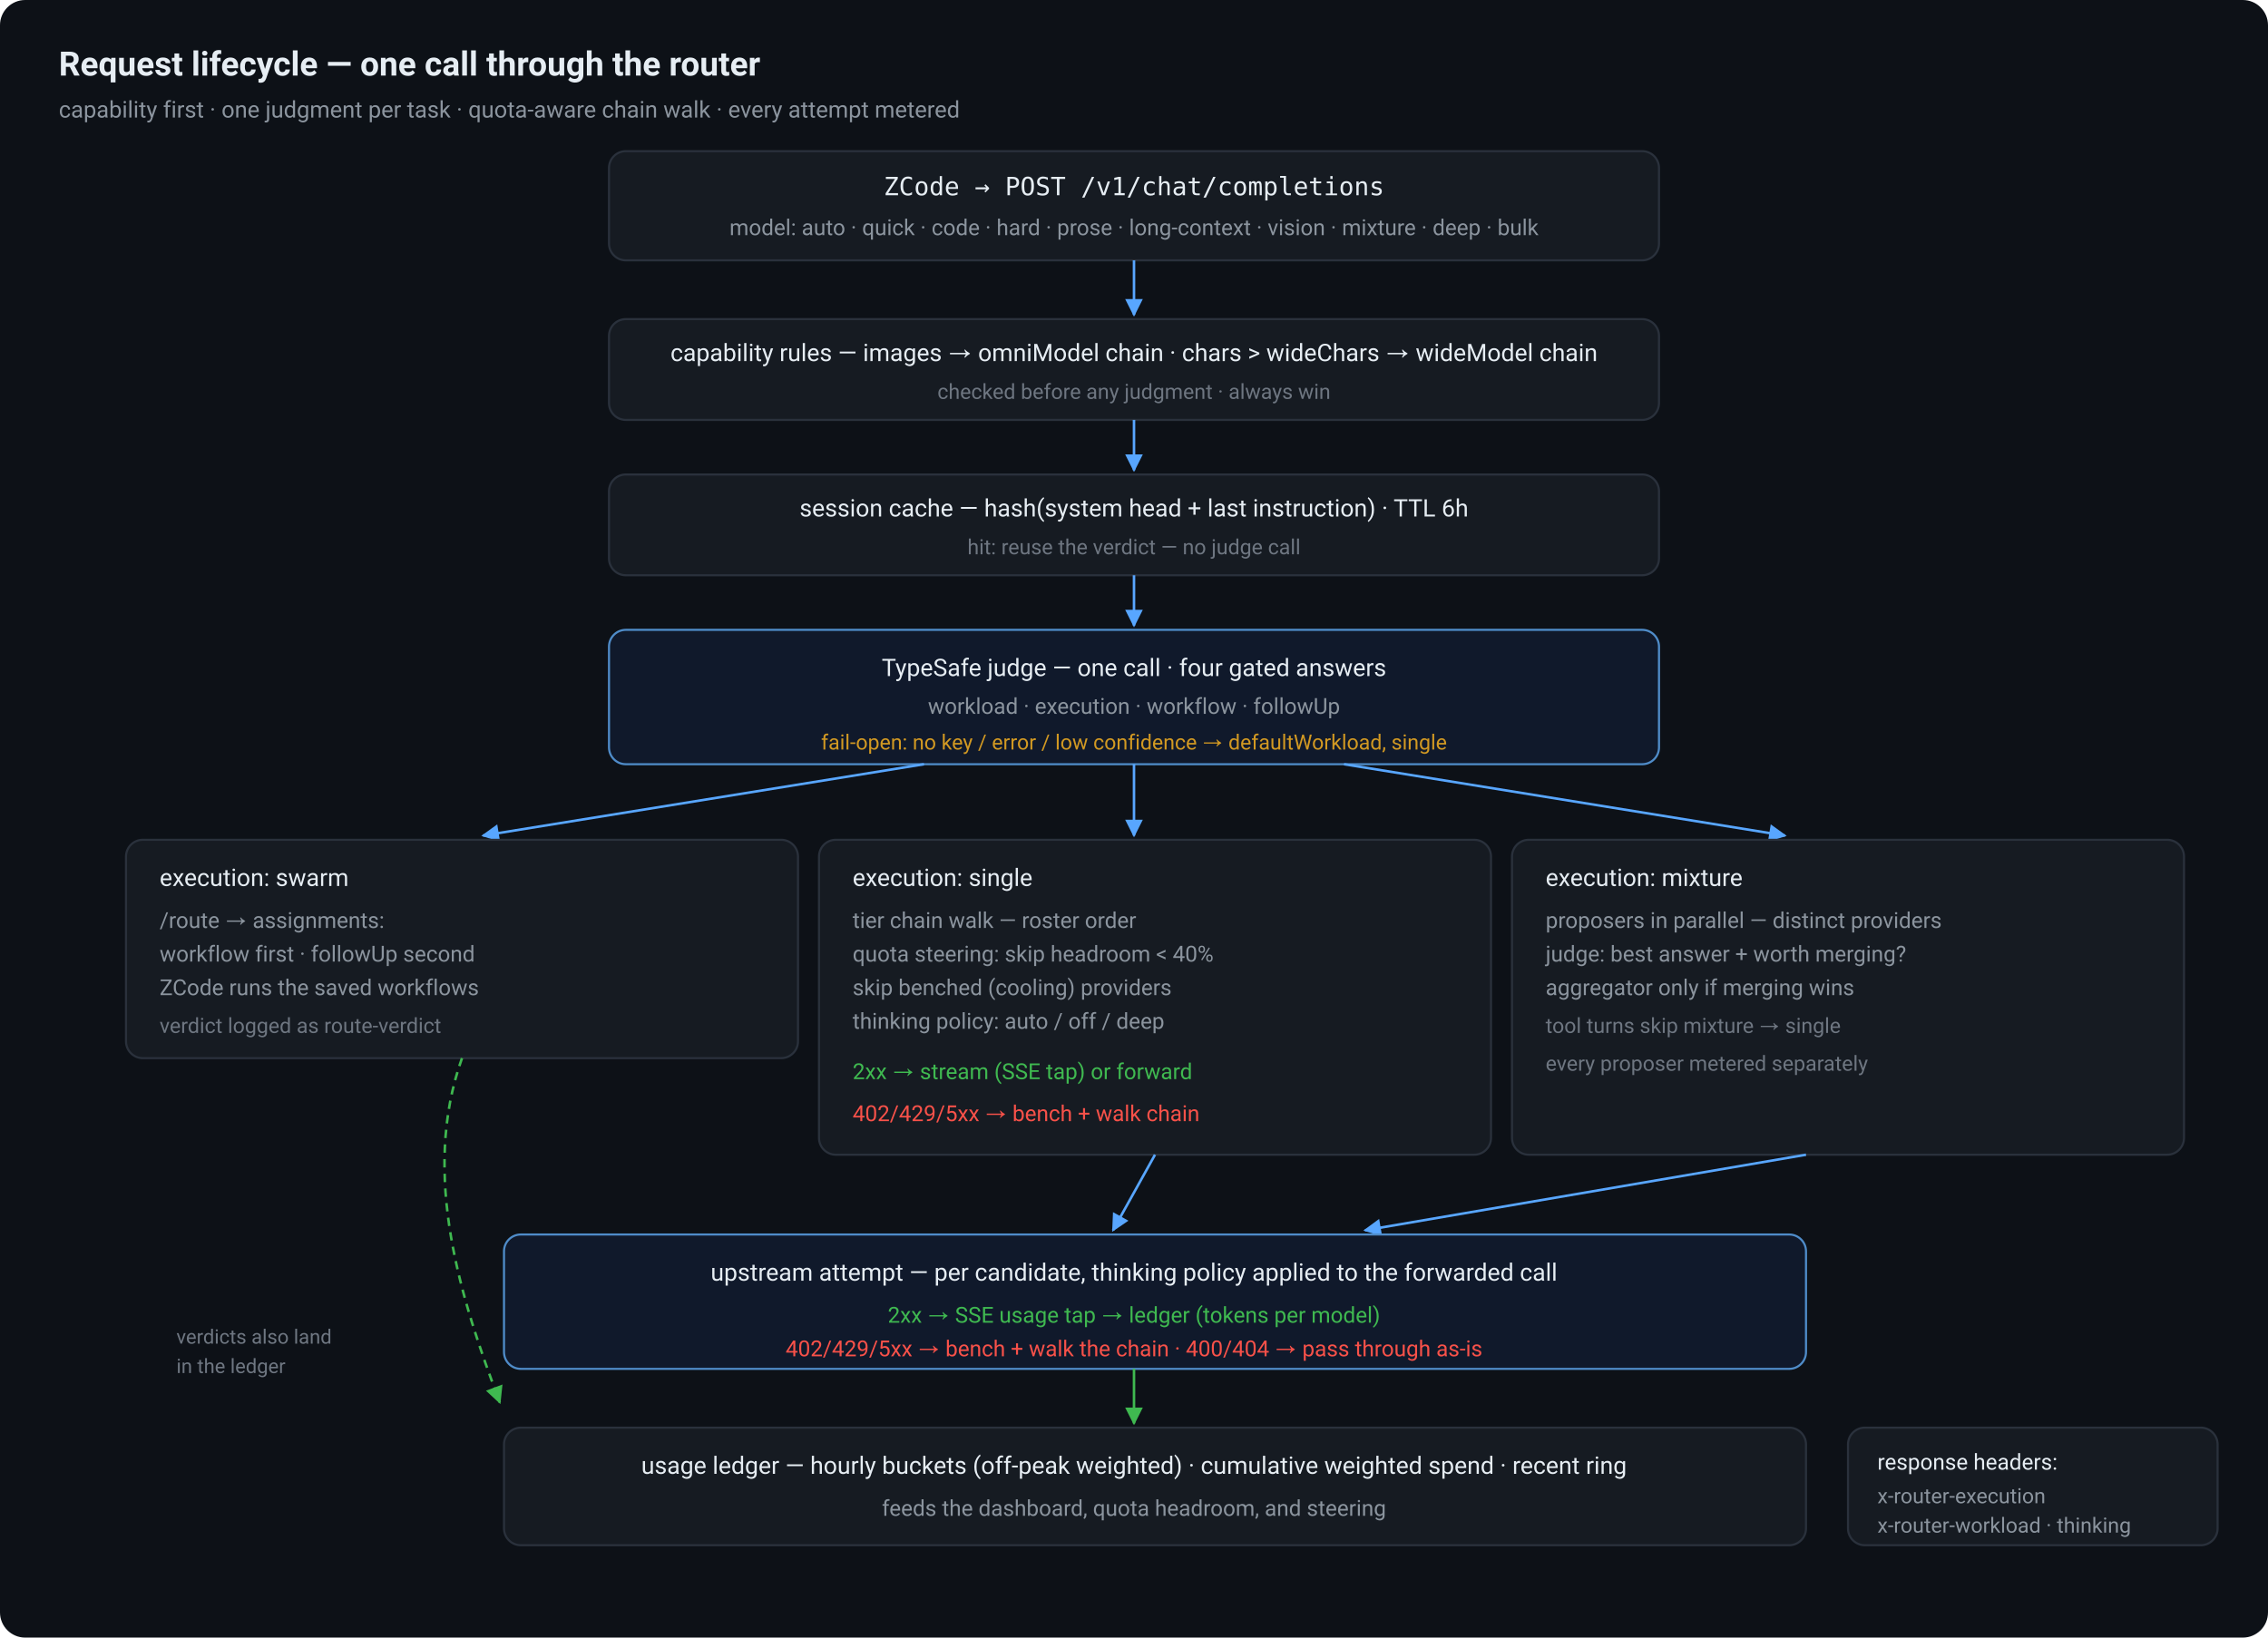
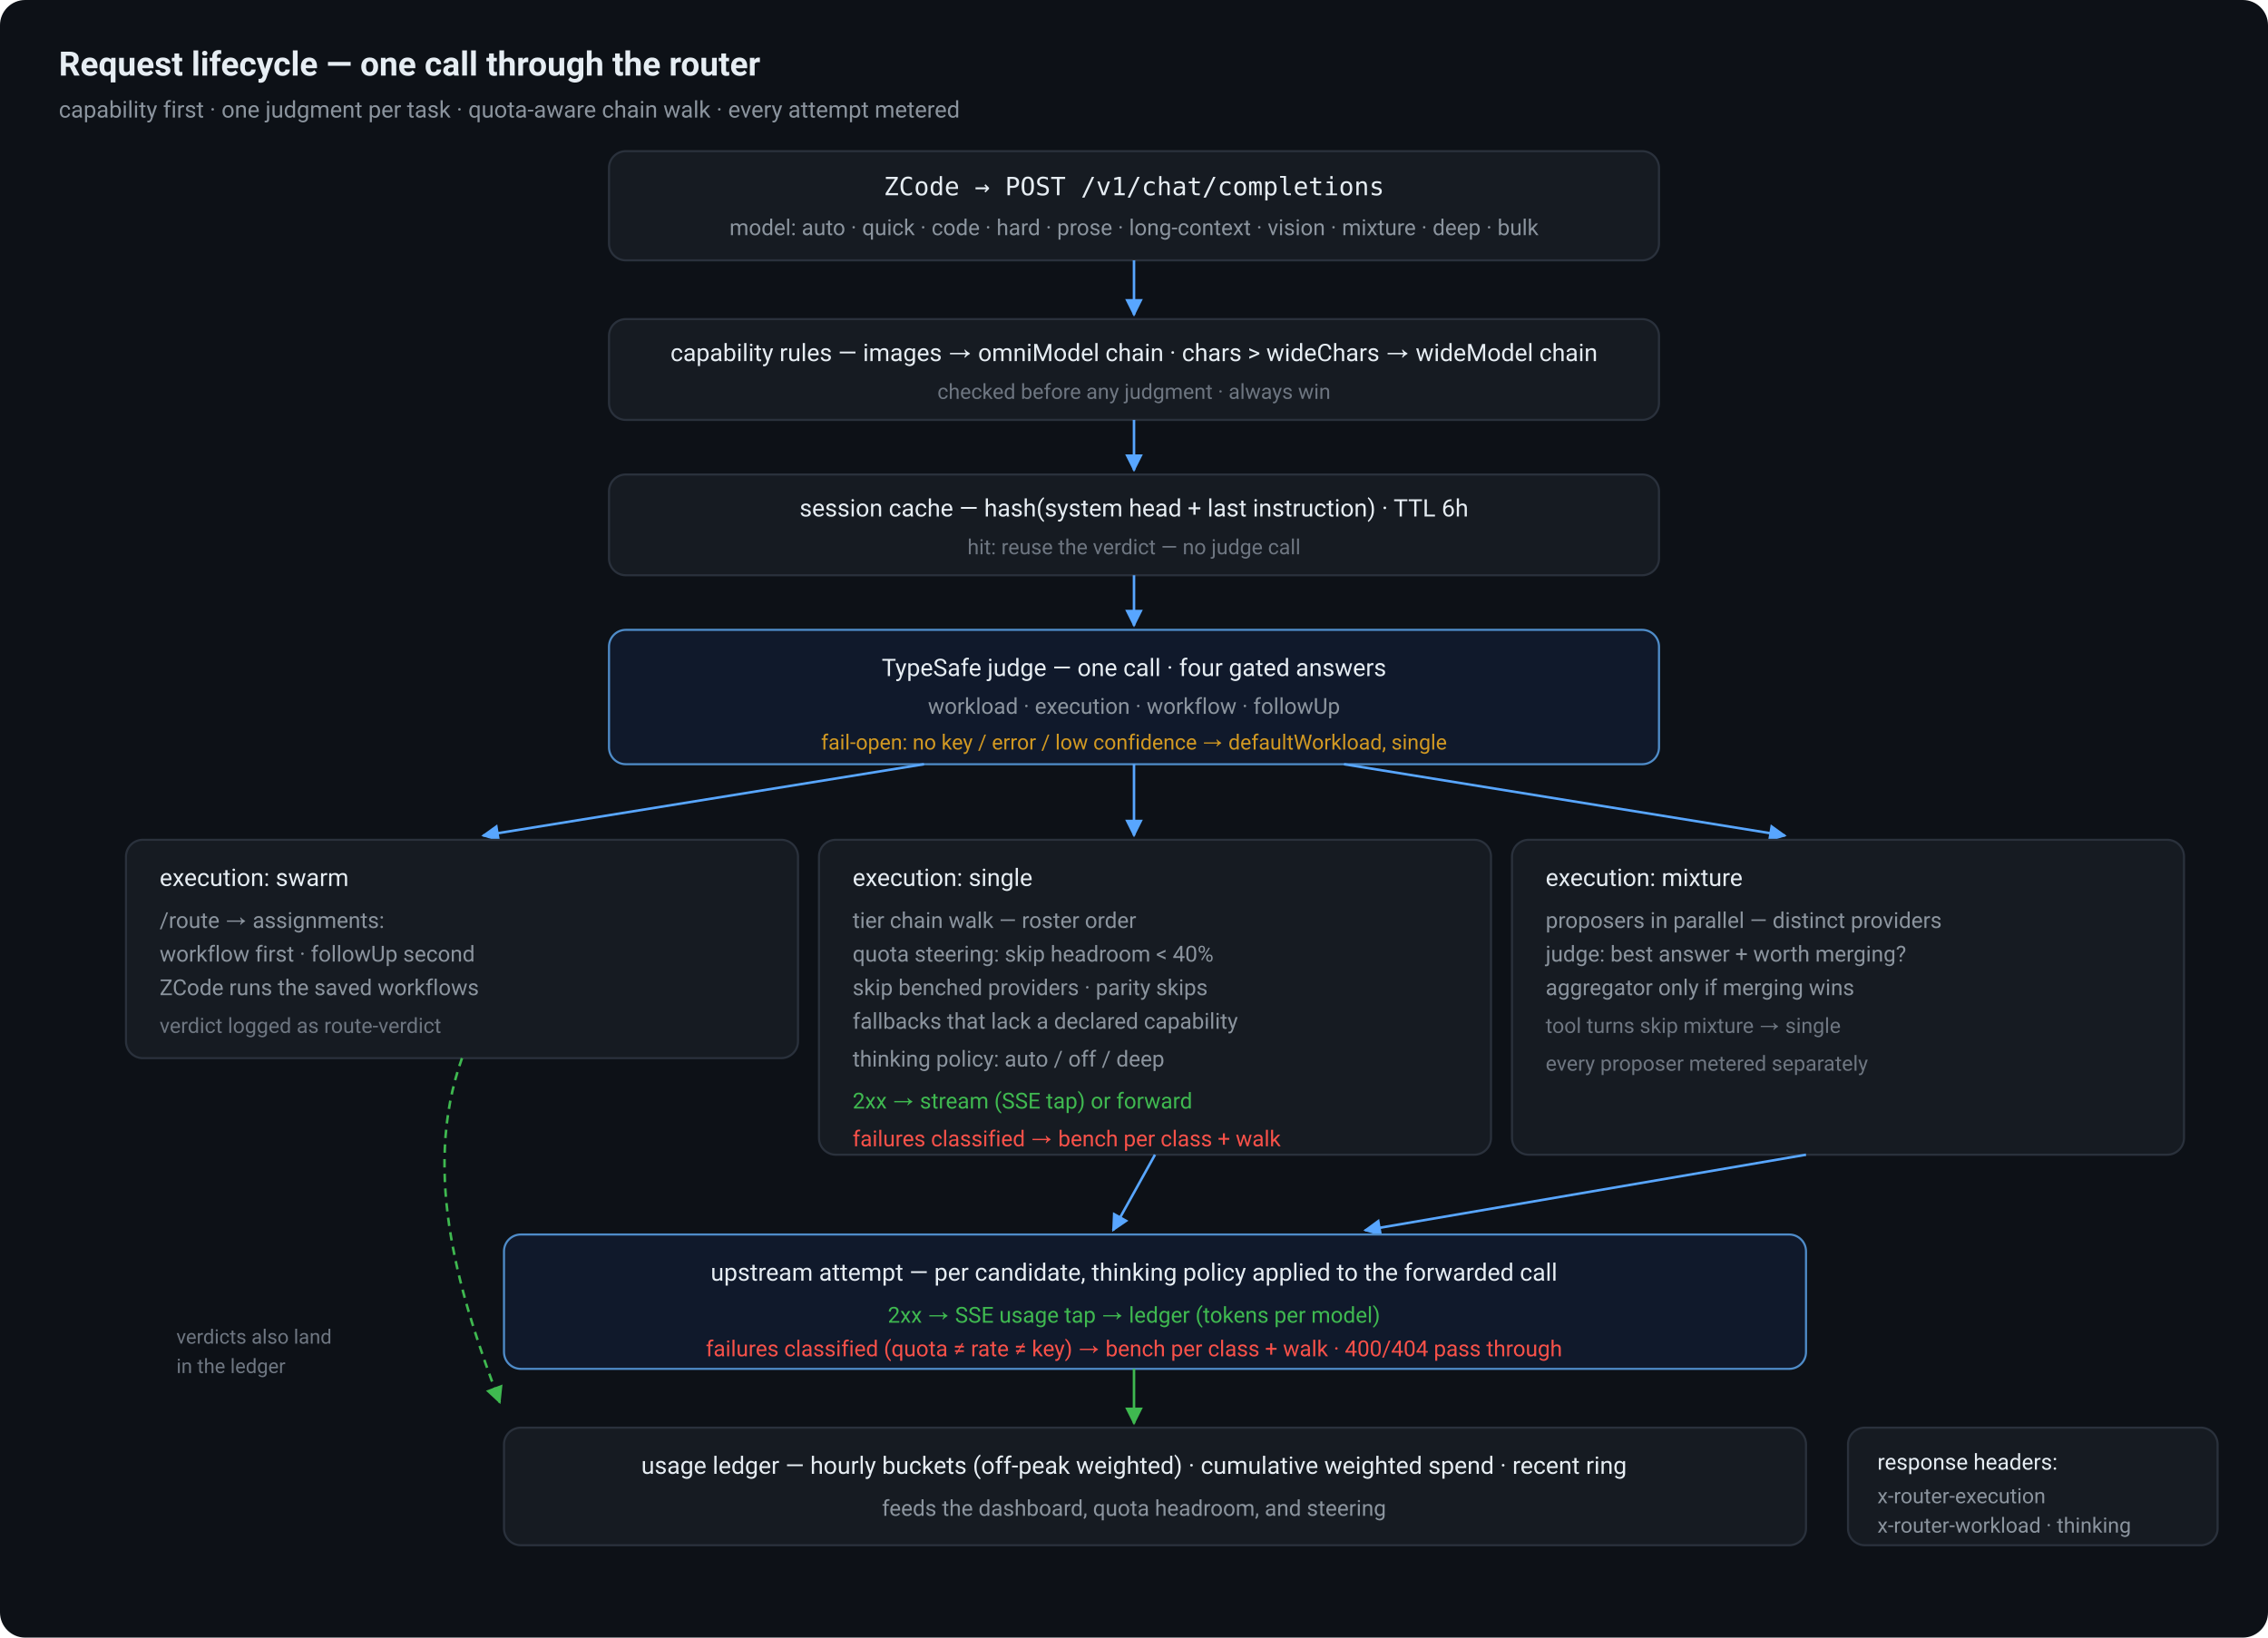
<svg xmlns="http://www.w3.org/2000/svg" width="1080" height="780" viewBox="0 0 1080 780" font-family="-apple-system, 'Segoe UI', Roboto, Helvetica, Arial, sans-serif">
  <defs>
    <marker id="ah2" viewBox="0 0 10 10" refX="9" refY="5" markerWidth="7" markerHeight="7" orient="auto-start-reverse">
      <path d="M0,0 L10,5 L0,10 z" fill="#58a6ff" />
    </marker>
    <marker id="ah2g" viewBox="0 0 10 10" refX="9" refY="5" markerWidth="7" markerHeight="7" orient="auto-start-reverse">
      <path d="M0,0 L10,5 L0,10 z" fill="#3fb950" />
    </marker>
    <marker id="ah2r" viewBox="0 0 10 10" refX="9" refY="5" markerWidth="7" markerHeight="7" orient="auto-start-reverse">
      <path d="M0,0 L10,5 L0,10 z" fill="#f85149" />
    </marker>
  </defs>
  <rect x="0" y="0" width="1080" height="780" rx="12" fill="#0d1117" />
  <text x="28" y="36" font-size="16" font-weight="600" fill="#e6edf3">Request lifecycle — one call through the router</text>
  <text x="28" y="56" font-size="11" fill="#8b949e">capability first · one judgment per task · quota-aware chain walk · every attempt metered</text>
  <rect x="290" y="72" width="500" height="52" rx="8" fill="#161b22" stroke="#2a313c" />
  <text x="540" y="93" font-size="12" fill="#e6edf3" text-anchor="middle" font-family="ui-monospace, 'SF Mono', Menlo, Consolas, monospace">ZCode → POST /v1/chat/completions</text>
  <text x="540" y="112" font-size="10.5" fill="#8b949e" text-anchor="middle">model: auto · quick · code · hard · prose · long-context · vision · mixture · deep · bulk</text>
  <line x1="540" y1="124" x2="540" y2="150" stroke="#58a6ff" stroke-width="1.2" marker-end="url(#ah2)" />
  <rect x="290" y="152" width="500" height="48" rx="8" fill="#161b22" stroke="#2a313c" />
  <text x="540" y="172" font-size="11.5" fill="#e6edf3" text-anchor="middle">capability rules — images → omniModel chain · chars &gt; wideChars → wideModel chain</text>
  <text x="540" y="190" font-size="10" fill="#6e7681" text-anchor="middle">checked before any judgment · always win</text>
  <line x1="540" y1="200" x2="540" y2="224" stroke="#58a6ff" stroke-width="1.2" marker-end="url(#ah2)" />
  <rect x="290" y="226" width="500" height="48" rx="8" fill="#161b22" stroke="#2a313c" />
  <text x="540" y="246" font-size="11.5" fill="#e6edf3" text-anchor="middle">session cache — hash(system head + last instruction) · TTL 6h</text>
  <text x="540" y="264" font-size="10" fill="#6e7681" text-anchor="middle">hit: reuse the verdict — no judge call</text>
  <line x1="540" y1="274" x2="540" y2="298" stroke="#58a6ff" stroke-width="1.2" marker-end="url(#ah2)" />
  <rect x="290" y="300" width="500" height="64" rx="8" fill="#10192b" stroke="#4f8cc9" />
  <text x="540" y="322" font-size="11.5" fill="#e6edf3" text-anchor="middle">TypeSafe judge — one call · four gated answers</text>
  <text x="540" y="340" font-size="10.5" fill="#8b949e" text-anchor="middle">workload · execution · workflow · followUp</text>
  <text x="540" y="357" font-size="10" fill="#d29922" text-anchor="middle">fail-open: no key / error / low confidence → defaultWorkload, single</text>
  <line x1="440" y1="364" x2="230" y2="398" stroke="#58a6ff" stroke-width="1.2" marker-end="url(#ah2)" />
  <line x1="540" y1="364" x2="540" y2="398" stroke="#58a6ff" stroke-width="1.2" marker-end="url(#ah2)" />
  <line x1="640" y1="364" x2="850" y2="398" stroke="#58a6ff" stroke-width="1.2" marker-end="url(#ah2)" />
  <rect x="60" y="400" width="320" height="104" rx="8" fill="#161b22" stroke="#2a313c" />
  <text x="76" y="422" font-size="11.5" fill="#e6edf3">execution: swarm</text>
  <text x="76" y="442" font-size="10.5" fill="#8b949e">/route → assignments:</text>
  <text x="76" y="458" font-size="10.5" fill="#8b949e">workflow first · followUp second</text>
  <text x="76" y="474" font-size="10.5" fill="#8b949e">ZCode runs the saved workflows</text>
  <text x="76" y="492" font-size="10" fill="#6e7681">verdict logged as route-verdict</text>
  <rect x="390" y="400" width="320" height="150" rx="8" fill="#161b22" stroke="#2a313c" />
  <text x="406" y="422" font-size="11.5" fill="#e6edf3">execution: single</text>
  <text x="406" y="442" font-size="10.5" fill="#8b949e">tier chain walk — roster order</text>
  <text x="406" y="458" font-size="10.5" fill="#8b949e">quota steering: skip headroom &lt; 40%</text>
-   <text x="406" y="474" font-size="10.5" fill="#8b949e">skip benched (cooling) providers</text>
-   <text x="406" y="490" font-size="10.5" fill="#8b949e">thinking policy: auto / off / deep</text>
-   <text x="406" y="514" font-size="10.5" fill="#3fb950">2xx → stream (SSE tap) or forward</text>
-   <text x="406" y="534" font-size="10.5" fill="#f85149">402/429/5xx → bench + walk chain</text>
+   <text x="406" y="474" font-size="10.5" fill="#8b949e">skip benched providers · parity skips</text>
+   <text x="406" y="490" font-size="10.5" fill="#8b949e">fallbacks that lack a declared capability</text>
+   <text x="406" y="508" font-size="10.5" fill="#8b949e">thinking policy: auto / off / deep</text>
+   <text x="406" y="528" font-size="10.5" fill="#3fb950">2xx → stream (SSE tap) or forward</text>
+   <text x="406" y="546" font-size="10.5" fill="#f85149">failures classified → bench per class + walk</text>
  <rect x="720" y="400" width="320" height="150" rx="8" fill="#161b22" stroke="#2a313c" />
  <text x="736" y="422" font-size="11.5" fill="#e6edf3">execution: mixture</text>
  <text x="736" y="442" font-size="10.5" fill="#8b949e">proposers in parallel — distinct providers</text>
  <text x="736" y="458" font-size="10.5" fill="#8b949e">judge: best answer + worth merging?</text>
  <text x="736" y="474" font-size="10.5" fill="#8b949e">aggregator only if merging wins</text>
  <text x="736" y="492" font-size="10" fill="#6e7681">tool turns skip mixture → single</text>
  <text x="736" y="510" font-size="10" fill="#6e7681">every proposer metered separately</text>
  <line x1="550" y1="550" x2="530" y2="586" stroke="#58a6ff" stroke-width="1.2" marker-end="url(#ah2)" />
  <line x1="860" y1="550" x2="650" y2="586" stroke="#58a6ff" stroke-width="1.2" marker-end="url(#ah2)" />
  <rect x="240" y="588" width="620" height="64" rx="8" fill="#10192b" stroke="#4f8cc9" />
  <text x="540" y="610" font-size="11.5" fill="#e6edf3" text-anchor="middle">upstream attempt — per candidate, thinking policy applied to the forwarded call</text>
  <text x="540" y="630" font-size="10.5" fill="#3fb950" text-anchor="middle">2xx → SSE usage tap → ledger (tokens per model)</text>
-   <text x="540" y="646" font-size="10.5" fill="#f85149" text-anchor="middle">402/429/5xx → bench + walk the chain · 400/404 → pass through as-is</text>
+   <text x="540" y="646" font-size="10.5" fill="#f85149" text-anchor="middle">failures classified (quota ≠ rate ≠ key) → bench per class + walk · 400/404 pass through</text>
  <line x1="540" y1="652" x2="540" y2="678" stroke="#3fb950" stroke-width="1.2" marker-end="url(#ah2g)" />
  <rect x="240" y="680" width="620" height="56" rx="8" fill="#161b22" stroke="#2a313c" />
  <text x="540" y="702" font-size="11.5" fill="#e6edf3" text-anchor="middle">usage ledger — hourly buckets (off-peak weighted) · cumulative weighted spend · recent ring</text>
  <text x="540" y="722" font-size="10.5" fill="#8b949e" text-anchor="middle">feeds the dashboard, quota headroom, and steering</text>
  <rect x="880" y="680" width="176" height="56" rx="8" fill="#161b22" stroke="#2a313c" />
  <text x="894" y="700" font-size="10.5" fill="#e6edf3">response headers:</text>
  <text x="894" y="716" font-size="10" fill="#8b949e">x-router-execution</text>
  <text x="894" y="730" font-size="10" fill="#8b949e">x-router-workload · thinking</text>
  <path d="M 220 504 C 200 560, 220 620, 238 668" fill="none" stroke="#3fb950" stroke-width="1.2" stroke-dasharray="4 3" marker-end="url(#ah2g)" />
  <text x="84" y="640" font-size="9.5" fill="#6e7681">verdicts also land</text>
  <text x="84" y="654" font-size="9.5" fill="#6e7681">in the ledger</text>
</svg>
